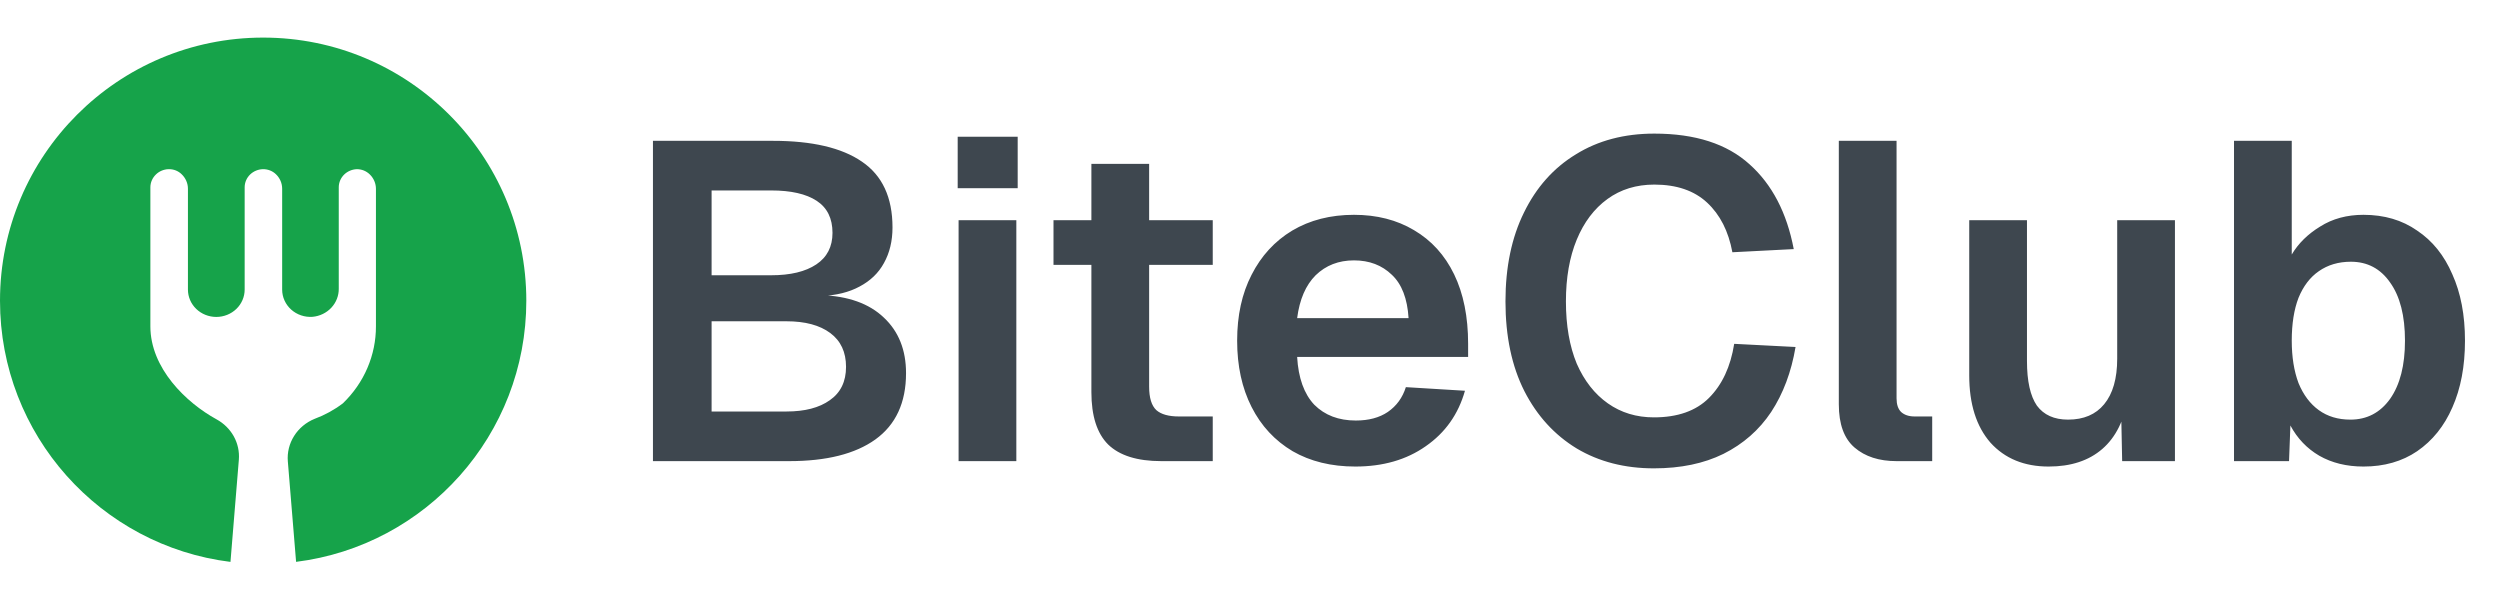
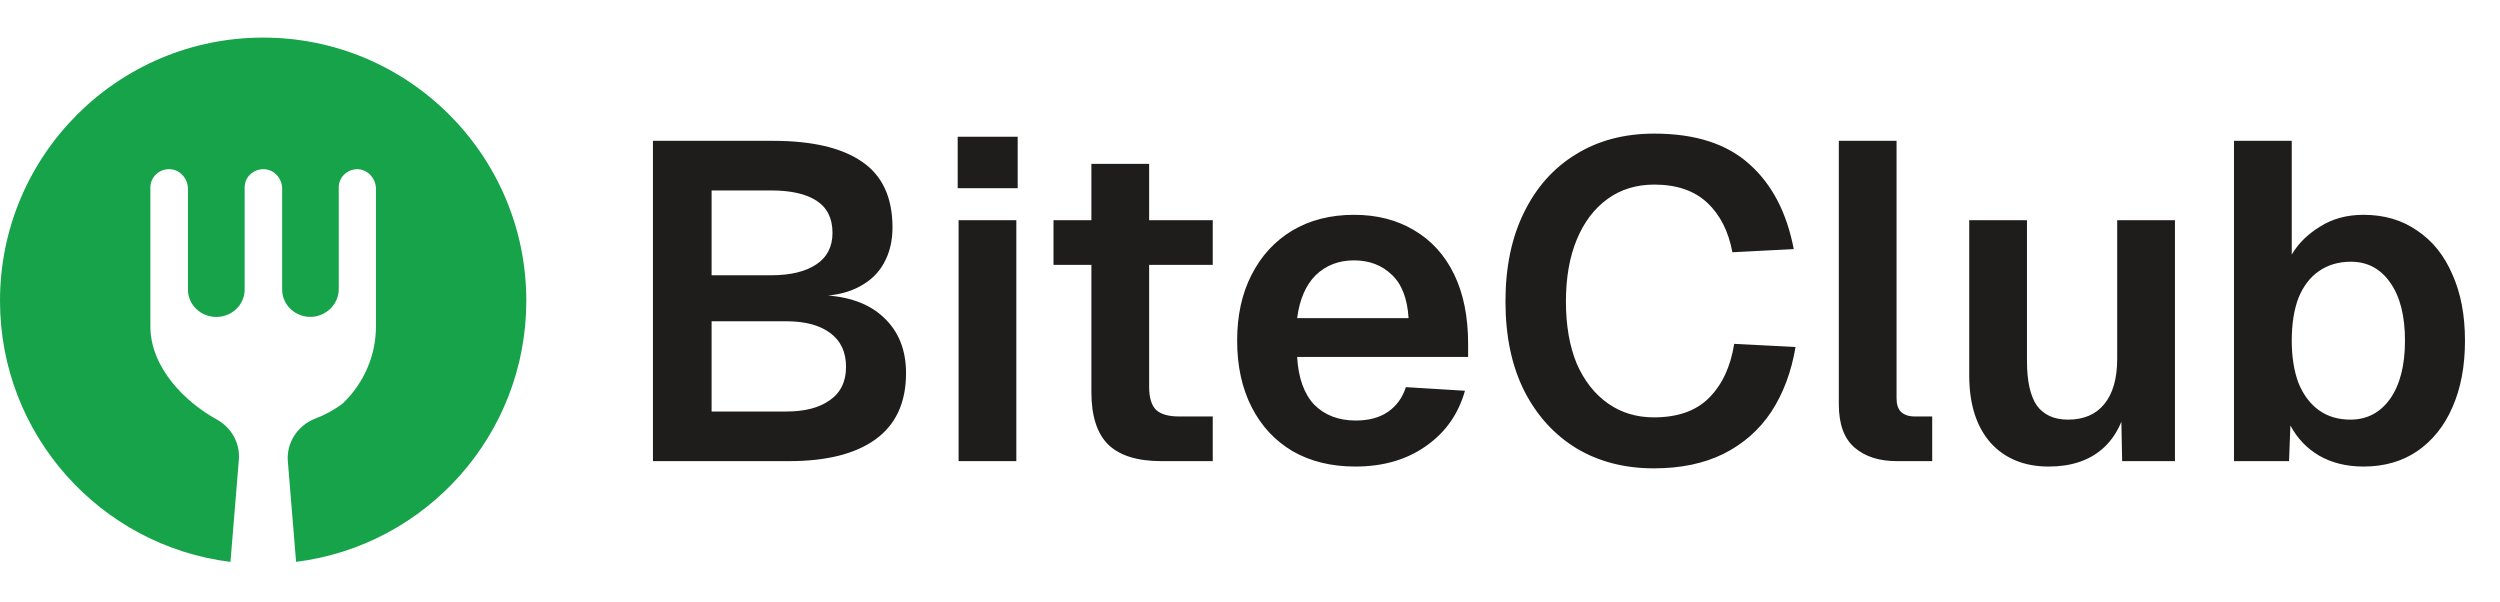
<svg xmlns="http://www.w3.org/2000/svg" width="133" height="32" viewBox="0 0 133 32" fill="none">
-   <path d="M34.737 24.532V7.492H41.121C43.201 7.492 44.777 7.86 45.849 8.596C46.937 9.332 47.481 10.5 47.481 12.1C47.481 12.82 47.329 13.452 47.025 13.996C46.737 14.524 46.305 14.94 45.729 15.244C45.169 15.548 44.489 15.716 43.689 15.748L43.665 15.7C45.121 15.748 46.241 16.148 47.025 16.9C47.809 17.636 48.201 18.62 48.201 19.852C48.201 21.42 47.657 22.596 46.569 23.38C45.497 24.148 43.969 24.532 41.985 24.532H34.737ZM37.857 21.892H41.841C42.817 21.892 43.585 21.692 44.145 21.292C44.721 20.892 45.009 20.3 45.009 19.516C45.009 18.732 44.729 18.132 44.169 17.716C43.609 17.3 42.833 17.092 41.841 17.092H37.857V21.892ZM37.857 14.644H41.025C42.049 14.644 42.849 14.452 43.425 14.068C44.001 13.684 44.289 13.124 44.289 12.388C44.289 11.62 44.009 11.052 43.449 10.684C42.889 10.316 42.081 10.132 41.025 10.132H37.857V14.644ZM50.997 24.532V11.716H54.069V24.532H50.997ZM50.949 10.012V7.276H54.141V10.012H50.949ZM61.782 24.532C60.502 24.532 59.558 24.236 58.95 23.644C58.358 23.052 58.062 22.124 58.062 20.86V8.716H61.134V20.572C61.134 21.164 61.262 21.58 61.518 21.82C61.774 22.044 62.174 22.156 62.718 22.156H64.518V24.532H61.782ZM56.046 14.092V11.716H64.518V14.092H56.046ZM72.104 24.82C70.824 24.82 69.712 24.548 68.768 24.004C67.824 23.444 67.096 22.66 66.584 21.652C66.072 20.644 65.816 19.468 65.816 18.124C65.816 16.78 66.072 15.612 66.584 14.62C67.096 13.612 67.816 12.828 68.744 12.268C69.688 11.708 70.784 11.428 72.032 11.428C73.248 11.428 74.312 11.7 75.224 12.244C76.152 12.788 76.864 13.572 77.36 14.596C77.856 15.62 78.104 16.852 78.104 18.292V18.988H69.008C69.072 20.108 69.376 20.956 69.92 21.532C70.48 22.092 71.216 22.372 72.128 22.372C72.816 22.372 73.384 22.22 73.832 21.916C74.296 21.596 74.616 21.156 74.792 20.596L77.936 20.788C77.584 22.036 76.888 23.02 75.848 23.74C74.824 24.46 73.576 24.82 72.104 24.82ZM69.008 16.924H74.936C74.872 15.884 74.576 15.116 74.048 14.62C73.52 14.108 72.848 13.852 72.032 13.852C71.216 13.852 70.536 14.116 69.992 14.644C69.464 15.172 69.136 15.932 69.008 16.924ZM87.987 24.916C86.435 24.916 85.067 24.564 83.883 23.86C82.699 23.14 81.771 22.124 81.099 20.812C80.427 19.484 80.091 17.892 80.091 16.036C80.091 14.212 80.419 12.636 81.075 11.308C81.731 9.964 82.651 8.932 83.835 8.212C85.019 7.476 86.411 7.108 88.011 7.108C90.187 7.108 91.875 7.652 93.075 8.74C94.275 9.812 95.059 11.316 95.427 13.252L92.163 13.42C91.955 12.3 91.507 11.42 90.819 10.78C90.131 10.14 89.195 9.82 88.011 9.82C87.051 9.82 86.219 10.076 85.515 10.588C84.811 11.1 84.267 11.82 83.883 12.748C83.499 13.676 83.307 14.772 83.307 16.036C83.307 17.316 83.499 18.42 83.883 19.348C84.283 20.26 84.835 20.964 85.539 21.46C86.243 21.956 87.059 22.204 87.987 22.204C89.251 22.204 90.227 21.86 90.915 21.172C91.619 20.468 92.067 19.508 92.259 18.292L95.523 18.46C95.299 19.788 94.867 20.94 94.227 21.916C93.587 22.876 92.739 23.62 91.683 24.148C90.643 24.66 89.411 24.916 87.987 24.916ZM100.897 24.532C99.969 24.532 99.225 24.292 98.665 23.812C98.105 23.332 97.825 22.564 97.825 21.508V7.492H100.897V21.196C100.897 21.516 100.977 21.756 101.137 21.916C101.313 22.076 101.553 22.156 101.857 22.156H102.793V24.532H100.897ZM108.987 24.82C107.691 24.82 106.659 24.396 105.891 23.548C105.139 22.684 104.763 21.492 104.763 19.972V11.716H107.835V19.204C107.835 20.276 108.011 21.068 108.363 21.58C108.731 22.076 109.283 22.324 110.019 22.324C110.851 22.324 111.491 22.052 111.939 21.508C112.403 20.948 112.635 20.14 112.635 19.084V11.716H115.707V24.532H112.899L112.827 21.004L113.211 21.124C113.019 22.34 112.563 23.26 111.843 23.884C111.123 24.508 110.171 24.82 108.987 24.82ZM125.737 24.82C124.841 24.82 124.057 24.628 123.385 24.244C122.729 23.86 122.217 23.324 121.849 22.636L121.777 24.532H118.849V7.492H121.921V13.54C122.273 12.948 122.777 12.452 123.433 12.052C124.089 11.636 124.857 11.428 125.737 11.428C126.841 11.428 127.793 11.708 128.593 12.268C129.409 12.812 130.033 13.588 130.465 14.596C130.913 15.588 131.137 16.764 131.137 18.124C131.137 19.484 130.913 20.668 130.465 21.676C130.033 22.668 129.409 23.444 128.593 24.004C127.793 24.548 126.841 24.82 125.737 24.82ZM125.041 22.324C125.921 22.324 126.625 21.956 127.153 21.22C127.681 20.468 127.945 19.436 127.945 18.124C127.945 16.796 127.681 15.764 127.153 15.028C126.641 14.292 125.945 13.924 125.065 13.924C124.409 13.924 123.841 14.092 123.361 14.428C122.897 14.748 122.537 15.22 122.281 15.844C122.041 16.468 121.921 17.228 121.921 18.124C121.921 18.988 122.041 19.74 122.281 20.38C122.537 21.004 122.897 21.484 123.361 21.82C123.825 22.156 124.385 22.324 125.041 22.324Z" fill="#3E474F" />
+   <path d="M34.737 24.532V7.492H41.121C43.201 7.492 44.777 7.86 45.849 8.596C46.937 9.332 47.481 10.5 47.481 12.1C47.481 12.82 47.329 13.452 47.025 13.996C46.737 14.524 46.305 14.94 45.729 15.244C45.169 15.548 44.489 15.716 43.689 15.748L43.665 15.7C45.121 15.748 46.241 16.148 47.025 16.9C47.809 17.636 48.201 18.62 48.201 19.852C48.201 21.42 47.657 22.596 46.569 23.38C45.497 24.148 43.969 24.532 41.985 24.532H34.737ZM37.857 21.892H41.841C42.817 21.892 43.585 21.692 44.145 21.292C44.721 20.892 45.009 20.3 45.009 19.516C45.009 18.732 44.729 18.132 44.169 17.716C43.609 17.3 42.833 17.092 41.841 17.092H37.857V21.892ZM37.857 14.644H41.025C42.049 14.644 42.849 14.452 43.425 14.068C44.001 13.684 44.289 13.124 44.289 12.388C44.289 11.62 44.009 11.052 43.449 10.684C42.889 10.316 42.081 10.132 41.025 10.132H37.857V14.644ZM50.997 24.532V11.716H54.069V24.532H50.997ZM50.949 10.012V7.276H54.141V10.012H50.949ZM61.782 24.532C60.502 24.532 59.558 24.236 58.95 23.644C58.358 23.052 58.062 22.124 58.062 20.86V8.716H61.134V20.572C61.134 21.164 61.262 21.58 61.518 21.82C61.774 22.044 62.174 22.156 62.718 22.156H64.518V24.532H61.782ZM56.046 14.092V11.716H64.518V14.092H56.046ZM72.104 24.82C70.824 24.82 69.712 24.548 68.768 24.004C67.824 23.444 67.096 22.66 66.584 21.652C66.072 20.644 65.816 19.468 65.816 18.124C65.816 16.78 66.072 15.612 66.584 14.62C67.096 13.612 67.816 12.828 68.744 12.268C69.688 11.708 70.784 11.428 72.032 11.428C73.248 11.428 74.312 11.7 75.224 12.244C76.152 12.788 76.864 13.572 77.36 14.596C77.856 15.62 78.104 16.852 78.104 18.292V18.988H69.008C69.072 20.108 69.376 20.956 69.92 21.532C70.48 22.092 71.216 22.372 72.128 22.372C72.816 22.372 73.384 22.22 73.832 21.916C74.296 21.596 74.616 21.156 74.792 20.596L77.936 20.788C77.584 22.036 76.888 23.02 75.848 23.74C74.824 24.46 73.576 24.82 72.104 24.82ZM69.008 16.924H74.936C74.872 15.884 74.576 15.116 74.048 14.62C73.52 14.108 72.848 13.852 72.032 13.852C71.216 13.852 70.536 14.116 69.992 14.644C69.464 15.172 69.136 15.932 69.008 16.924ZM87.987 24.916C86.435 24.916 85.067 24.564 83.883 23.86C82.699 23.14 81.771 22.124 81.099 20.812C80.427 19.484 80.091 17.892 80.091 16.036C80.091 14.212 80.419 12.636 81.075 11.308C81.731 9.964 82.651 8.932 83.835 8.212C85.019 7.476 86.411 7.108 88.011 7.108C90.187 7.108 91.875 7.652 93.075 8.74C94.275 9.812 95.059 11.316 95.427 13.252L92.163 13.42C91.955 12.3 91.507 11.42 90.819 10.78C90.131 10.14 89.195 9.82 88.011 9.82C87.051 9.82 86.219 10.076 85.515 10.588C84.811 11.1 84.267 11.82 83.883 12.748C83.499 13.676 83.307 14.772 83.307 16.036C83.307 17.316 83.499 18.42 83.883 19.348C84.283 20.26 84.835 20.964 85.539 21.46C86.243 21.956 87.059 22.204 87.987 22.204C89.251 22.204 90.227 21.86 90.915 21.172C91.619 20.468 92.067 19.508 92.259 18.292L95.523 18.46C95.299 19.788 94.867 20.94 94.227 21.916C93.587 22.876 92.739 23.62 91.683 24.148C90.643 24.66 89.411 24.916 87.987 24.916ZM100.897 24.532C99.969 24.532 99.225 24.292 98.665 23.812C98.105 23.332 97.825 22.564 97.825 21.508V7.492H100.897V21.196C100.897 21.516 100.977 21.756 101.137 21.916C101.313 22.076 101.553 22.156 101.857 22.156H102.793V24.532H100.897ZM108.987 24.82C107.691 24.82 106.659 24.396 105.891 23.548C105.139 22.684 104.763 21.492 104.763 19.972V11.716H107.835V19.204C107.835 20.276 108.011 21.068 108.363 21.58C108.731 22.076 109.283 22.324 110.019 22.324C110.851 22.324 111.491 22.052 111.939 21.508C112.403 20.948 112.635 20.14 112.635 19.084V11.716H115.707V24.532H112.899L112.827 21.004L113.211 21.124C113.019 22.34 112.563 23.26 111.843 23.884C111.123 24.508 110.171 24.82 108.987 24.82ZM125.737 24.82C124.841 24.82 124.057 24.628 123.385 24.244C122.729 23.86 122.217 23.324 121.849 22.636L121.777 24.532H118.849V7.492H121.921V13.54C122.273 12.948 122.777 12.452 123.433 12.052C124.089 11.636 124.857 11.428 125.737 11.428C126.841 11.428 127.793 11.708 128.593 12.268C129.409 12.812 130.033 13.588 130.465 14.596C130.913 15.588 131.137 16.764 131.137 18.124C131.137 19.484 130.913 20.668 130.465 21.676C130.033 22.668 129.409 23.444 128.593 24.004C127.793 24.548 126.841 24.82 125.737 24.82ZM125.041 22.324C125.921 22.324 126.625 21.956 127.153 21.22C127.681 20.468 127.945 19.436 127.945 18.124C127.945 16.796 127.681 15.764 127.153 15.028C126.641 14.292 125.945 13.924 125.065 13.924C124.409 13.924 123.841 14.092 123.361 14.428C122.897 14.748 122.537 15.22 122.281 15.844C122.041 16.468 121.921 17.228 121.921 18.124C121.921 18.988 122.041 19.74 122.281 20.38C122.537 21.004 122.897 21.484 123.361 21.82C123.825 22.156 124.385 22.324 125.041 22.324Z" fill="#1F1D1B" />
  <path fill-rule="evenodd" clip-rule="evenodd" d="M14 2C6.268 2 0 8.268 0 16C0 23.143 5.35 29.037 12.261 29.893L12.707 24.457C12.742 24.028 12.649 23.597 12.439 23.216C12.228 22.836 11.91 22.521 11.521 22.309C9.898 21.42 8 19.589 8 17.36V9.964C8.001 9.708 8.107 9.463 8.295 9.282C8.473 9.108 8.713 9.008 8.966 9H8.992C9.117 9 9.241 9.023 9.356 9.069C9.471 9.116 9.575 9.183 9.663 9.269C9.769 9.37 9.853 9.49 9.911 9.623C9.969 9.756 9.998 9.898 9.998 10.042V15.406C9.998 15.792 10.157 16.162 10.44 16.435C10.723 16.708 11.107 16.861 11.507 16.861C11.907 16.861 12.291 16.708 12.574 16.435C12.857 16.162 13.016 15.792 13.016 15.406V9.964C13.016 9.709 13.121 9.463 13.308 9.282C13.487 9.11 13.726 9.01 13.978 9C14.107 8.997 14.235 9.019 14.355 9.064C14.475 9.11 14.584 9.178 14.676 9.266C14.782 9.367 14.867 9.488 14.925 9.621C14.982 9.754 15.011 9.898 15.011 10.042V15.406C15.011 15.606 15.053 15.803 15.136 15.986C15.219 16.17 15.34 16.334 15.491 16.47C15.643 16.606 15.822 16.711 16.018 16.777C16.213 16.843 16.421 16.87 16.627 16.855C17.012 16.82 17.369 16.647 17.628 16.369C17.886 16.092 18.027 15.73 18.022 15.357V9.964C18.022 9.709 18.127 9.463 18.314 9.282C18.492 9.11 18.732 9.01 18.984 9C19.11 9 19.236 9.024 19.353 9.07C19.469 9.117 19.576 9.186 19.665 9.272C19.771 9.373 19.855 9.493 19.913 9.626C19.97 9.759 20 9.901 20 10.045V17.36C20.002 18.121 19.847 18.876 19.545 19.579C19.243 20.283 18.799 20.921 18.24 21.459C17.784 21.805 17.276 22.083 16.734 22.284C16.281 22.469 15.9 22.788 15.645 23.195C15.39 23.601 15.273 24.074 15.313 24.548L15.752 29.891C22.657 29.029 28 23.139 28 16C28 8.268 21.732 2 14 2Z" fill="#16A34A" />
</svg>
